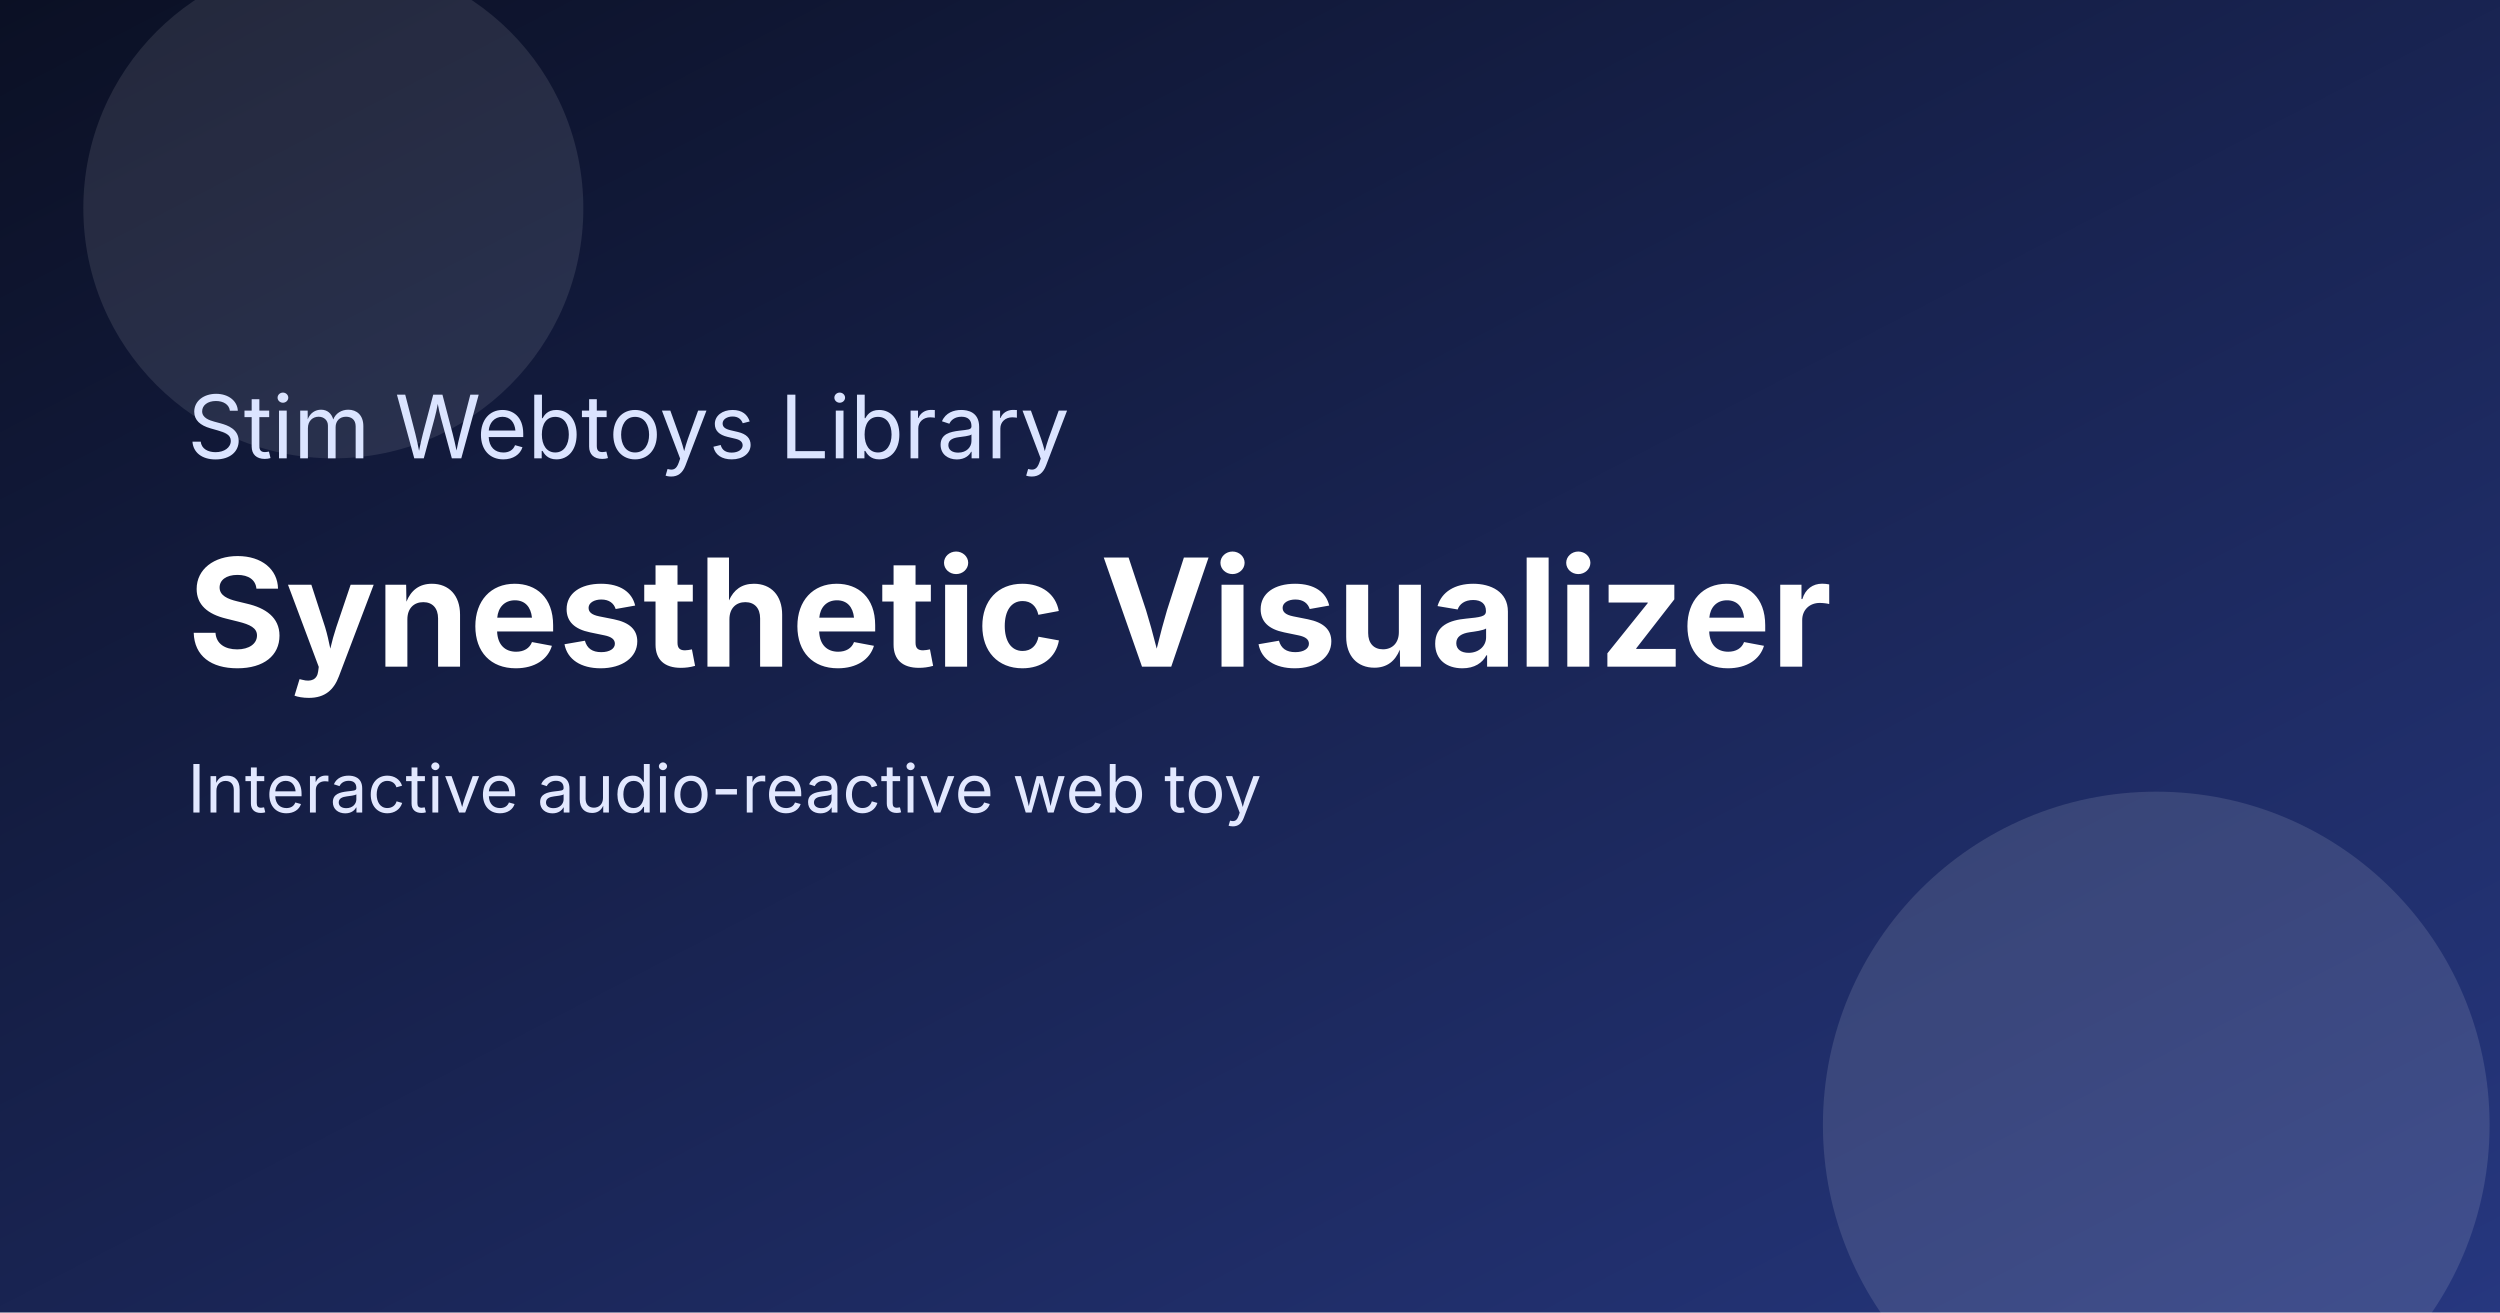
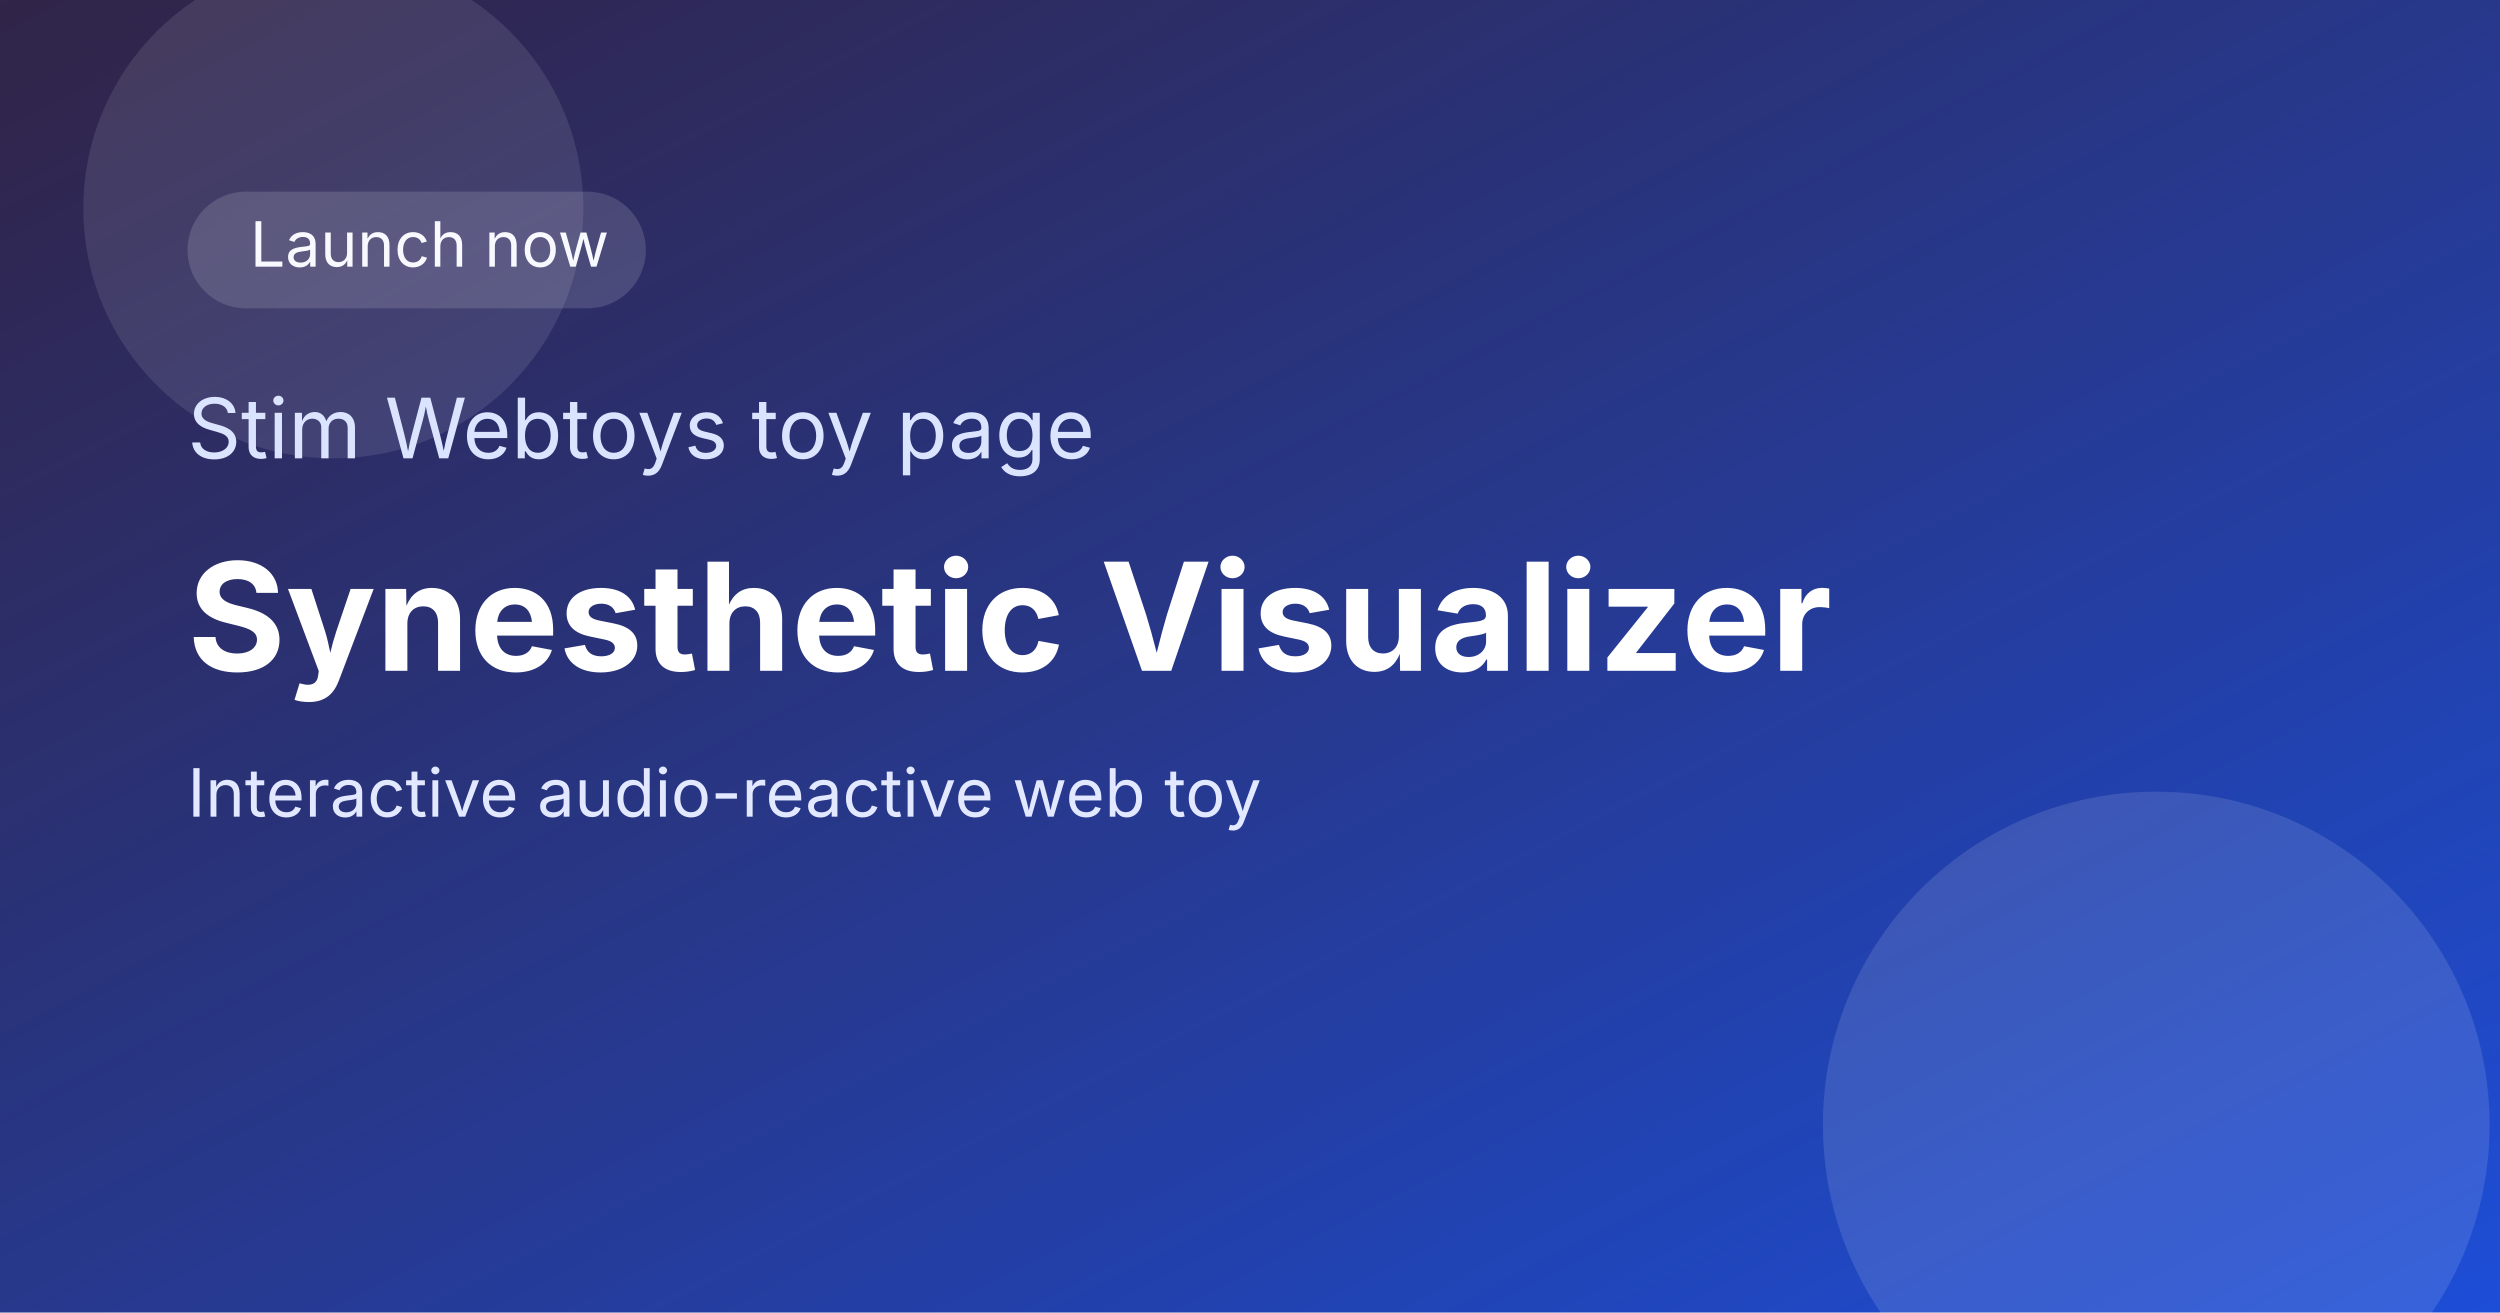
<svg xmlns="http://www.w3.org/2000/svg" width="1200" height="630" viewBox="0 0 1200 630" role="img" aria-label="Synesthetic Visualizer">
  <defs>
    <linearGradient id="bg" x1="0" y1="0" x2="1" y2="1">
-       <stop offset="0%" stop-color="#0b1024" />
-       <stop offset="100%" stop-color="#26377f" />
+       <stop offset="0%" stop-color="#1a0c33" />
+       <stop offset="100%" stop-color="#1d4ed8" />
+     </linearGradient>
+     <linearGradient id="shine" x1="0" y1="0" x2="1" y2="1">
+       <stop offset="0%" stop-color="rgba(255,255,255,0.25)" />
+       <stop offset="100%" stop-color="rgba(255,255,255,0)" />
    </linearGradient>
  </defs>
  <rect width="1200" height="630" fill="url(#bg)" />
+   <rect x="0" y="0" width="1200" height="630" fill="url(#shine)" opacity="0.4" />
  <circle cx="1035" cy="540" r="160" fill="rgba(255,255,255,0.12)" />
  <circle cx="160" cy="100" r="120" fill="rgba(255,255,255,0.1)" />
-   <text x="90" y="220" font-size="42" fill="#dbe4ff" font-family="Inter, Arial, sans-serif">Stim Webtoys Library</text>
-   <text x="90" y="320" font-size="72" font-weight="700" fill="#ffffff" font-family="Inter, Arial, sans-serif">Synesthetic Visualizer</text>
-   <text x="90" y="390" font-size="32" fill="#e2e8ff" font-family="Inter, Arial, sans-serif">Interactive audio-reactive web toy</text>
+   <rect x="90" y="92" width="220" height="56" rx="28" fill="rgba(255,255,255,0.14)" />
+   <text x="120" y="128" font-size="30" fill="#f7f9ff" font-family="Inter, Arial, sans-serif">Launch now</text>
+   <text x="90" y="220" font-size="40" fill="#dbe4ff" font-family="Inter, Arial, sans-serif">Stim Webtoys toy page</text>
+   <text x="90" y="322" font-size="72" font-weight="700" fill="#ffffff" font-family="Inter, Arial, sans-serif">Synesthetic Visualizer</text>
+   <text x="90" y="392" font-size="32" fill="#e2e8ff" font-family="Inter, Arial, sans-serif">Interactive audio-reactive web toy</text>
</svg>
